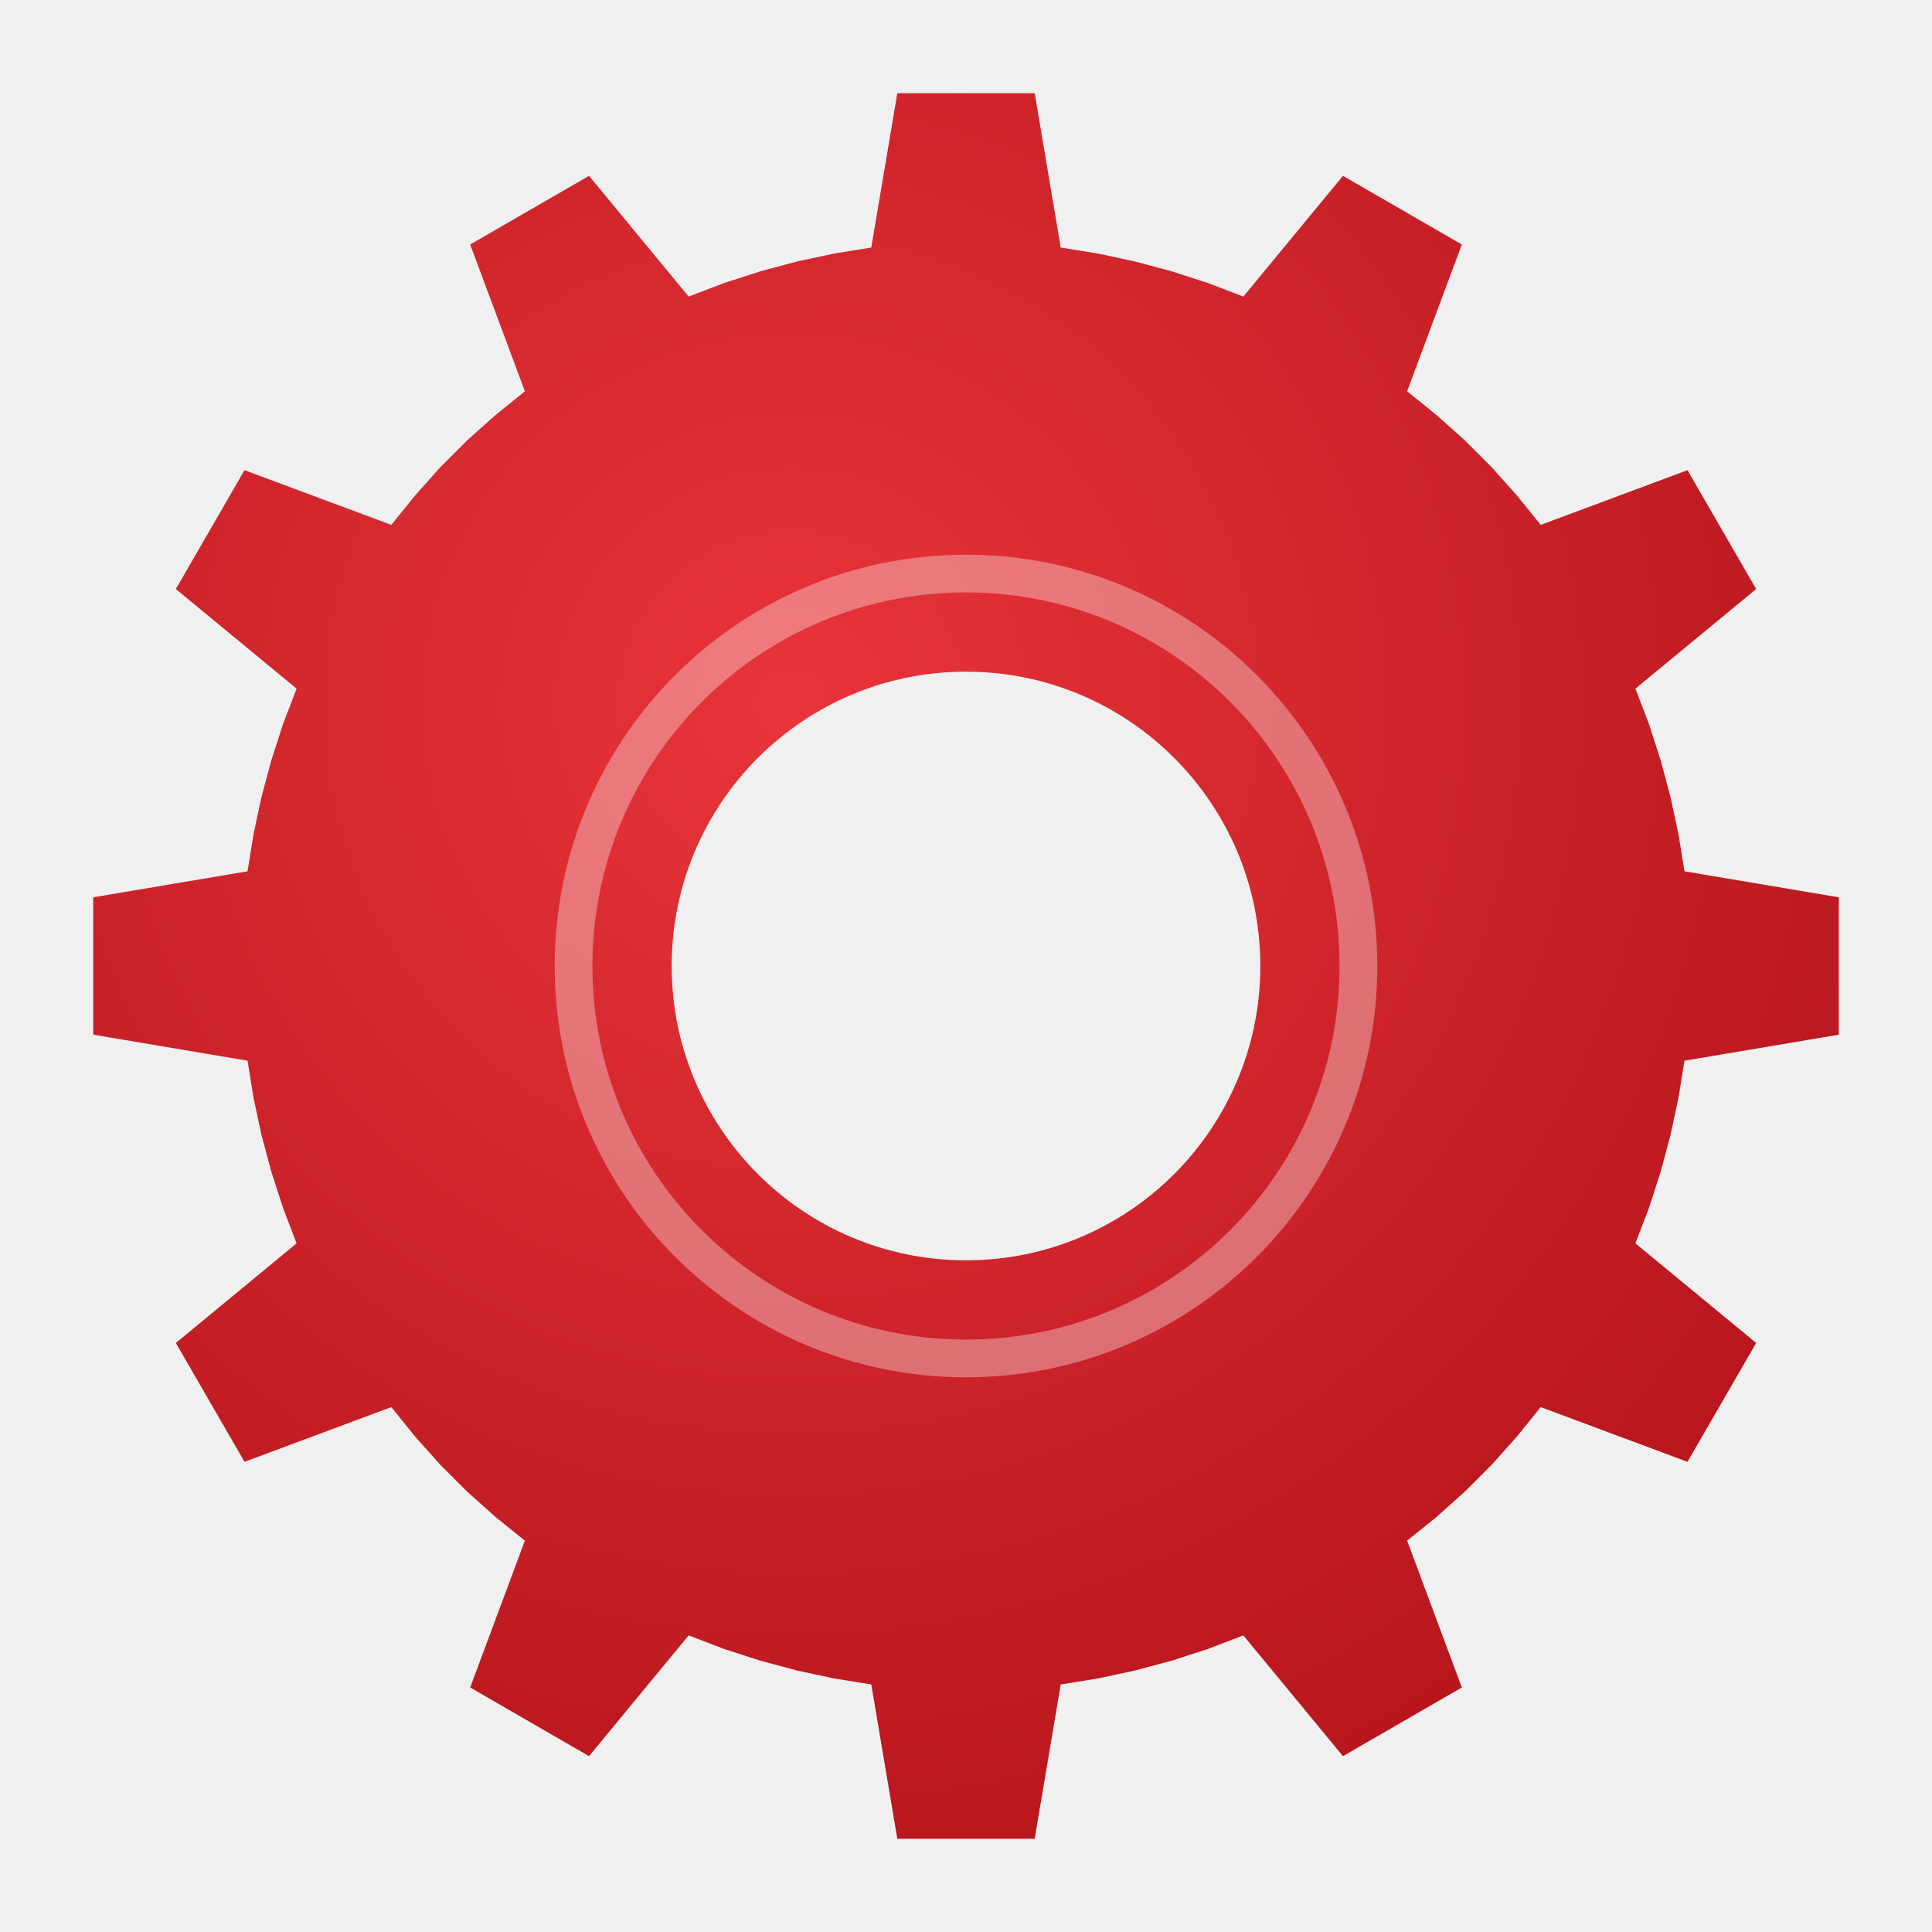
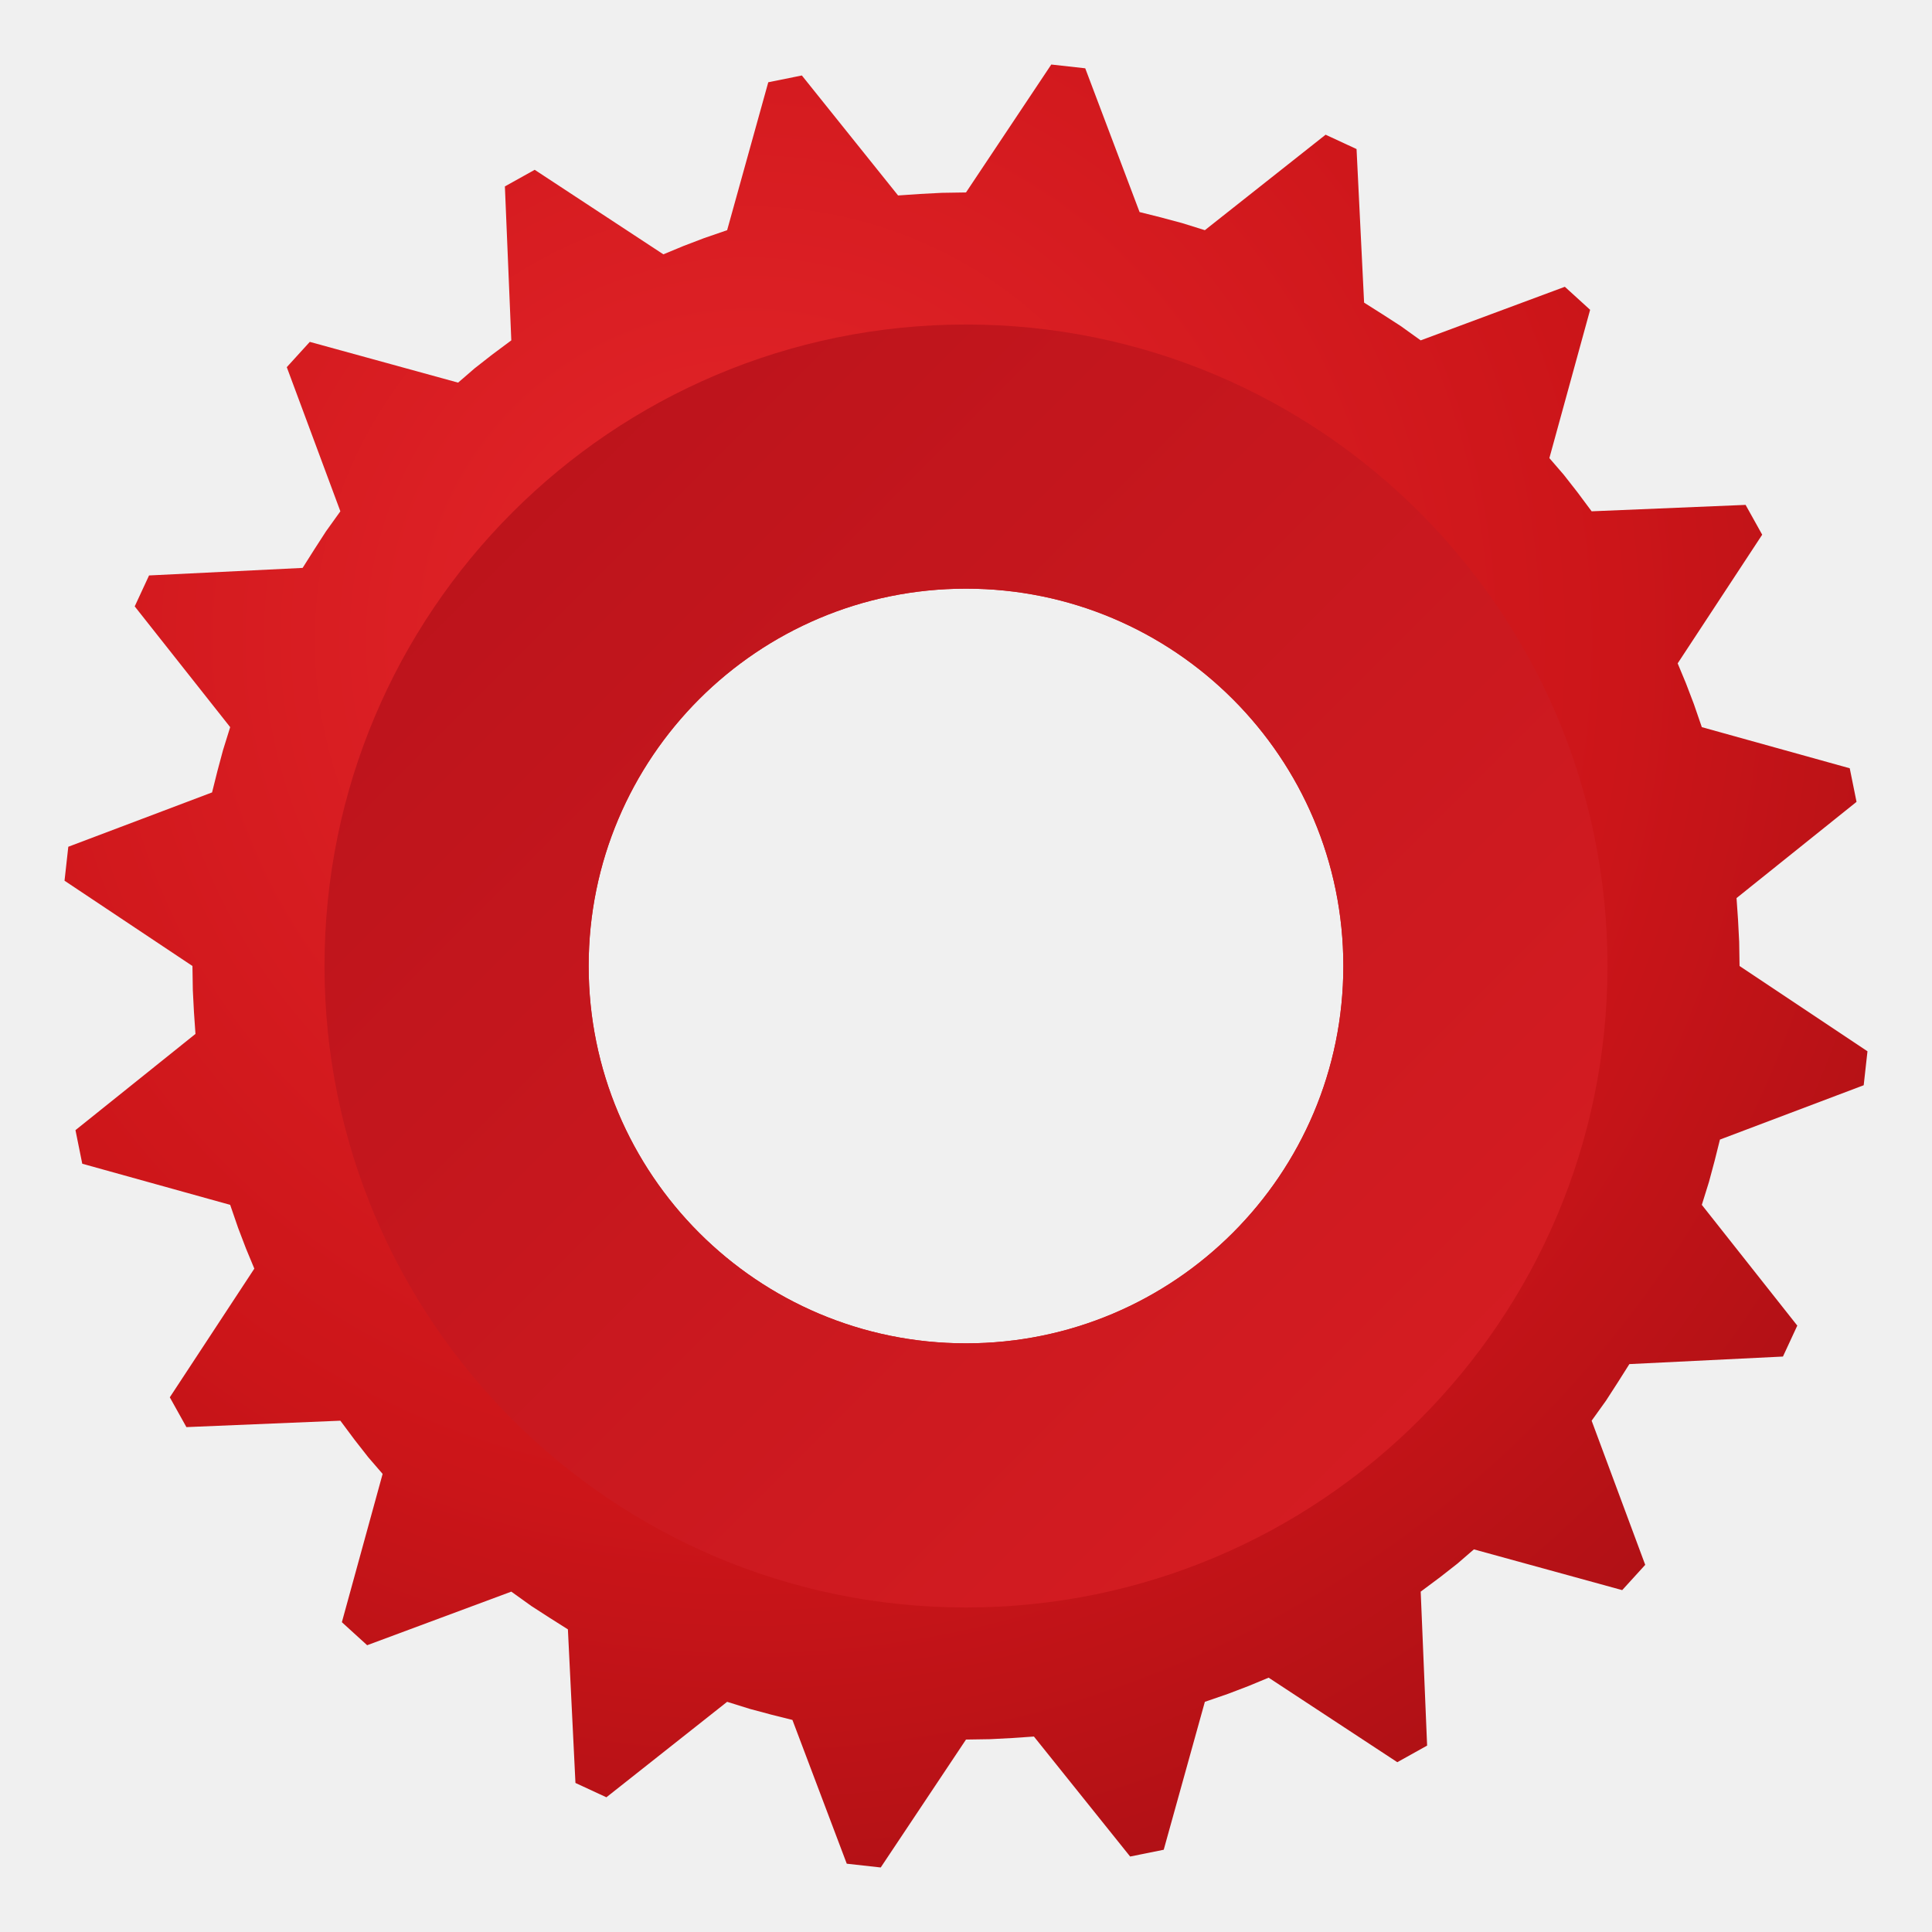
<svg xmlns="http://www.w3.org/2000/svg" width="512" height="512" viewBox="0 0 512 512">
  <defs>
-     <radialGradient id="g" cx="40%" cy="35%" r="75%">
-       <stop offset="0" stop-color="#E8343A" />
-       <stop offset="1" stop-color="#B3121A" />
+     <radialGradient id="cuerpo" cx="38%" cy="32%" r="80%">
+       <stop offset="0" stop-color="#E5262B" />
+       <stop offset=".6" stop-color="#CC1519" />
+       <stop offset="1" stop-color="#A70F14" />
    </radialGradient>
+     <linearGradient id="aro" x1="0" y1="0" x2="1" y2="1">
+       <stop offset="0" stop-color="#B8121A" />
+       <stop offset="1" stop-color="#D91E23" />
+     </linearGradient>
  </defs>
-   <path fill="url(#g)" fill-rule="evenodd" d="M446.4,230.9 L487.3,237.8 L487.3,274.2 L446.4,281.1 L444.8,291.0 L442.7,300.8 L440.1,310.5 L437.0,320.1 L433.4,329.5 L465.4,355.9 L447.2,387.4 L408.3,372.9 L402.0,380.7 L395.3,388.2 L388.2,395.3 L380.7,402.0 L372.9,408.3 L387.4,447.2 L355.9,465.4 L329.5,433.4 L320.1,437.0 L310.5,440.1 L300.8,442.7 L291.0,444.8 L281.1,446.4 L274.2,487.3 L237.8,487.3 L230.9,446.4 L221.0,444.8 L211.2,442.7 L201.5,440.1 L191.9,437.0 L182.5,433.4 L156.1,465.4 L124.6,447.2 L139.1,408.3 L131.3,402.0 L123.8,395.3 L116.7,388.2 L110.0,380.7 L103.7,372.9 L64.8,387.4 L46.6,355.9 L78.6,329.5 L75.0,320.1 L71.9,310.5 L69.3,300.8 L67.2,291.0 L65.6,281.1 L24.7,274.2 L24.7,237.8 L65.6,230.9 L67.2,221.0 L69.3,211.2 L71.9,201.5 L75.0,191.9 L78.6,182.5 L46.6,156.1 L64.8,124.6 L103.7,139.1 L110.0,131.3 L116.7,123.8 L123.8,116.7 L131.3,110.0 L139.1,103.7 L124.6,64.8 L156.1,46.6 L182.5,78.6 L191.9,75.0 L201.5,71.9 L211.2,69.3 L221.0,67.2 L230.9,65.6 L237.8,24.7 L274.2,24.7 L281.1,65.6 L291.0,67.2 L300.8,69.3 L310.5,71.9 L320.1,75.0 L329.5,78.6 L355.9,46.6 L387.4,64.8 L372.9,103.7 L380.7,110.0 L388.2,116.7 L395.3,123.8 L402.0,131.3 L408.3,139.1 L447.2,124.6 L465.4,156.1 L433.4,182.5 L437.0,191.9 L440.1,201.5 L442.7,211.2 L444.8,221.0 Z M334,256 A78,78 0 1,0 178,256 A78,78 0 1,0 334,256 Z" />
-   <circle cx="256" cy="256" r="104" fill="none" stroke="#FFFFFF" stroke-opacity=".35" stroke-width="10" />
+   <path fill="url(#cuerpo)" fill-rule="evenodd" d="M461.0,256.0 L494.9,278.6 L493.9,287.6 L455.8,302.0 L454.4,307.6 L452.9,313.2 L451.0,319.3 L476.3,351.3 L472.5,359.5 L431.8,361.5 L428.7,366.4 L425.6,371.2 L421.8,376.5 L436.0,414.7 L429.9,421.4 L390.6,410.6 L386.2,414.4 L381.6,418.0 L376.5,421.8 L378.2,462.6 L370.3,467.0 L336.2,444.6 L330.9,446.8 L325.4,448.9 L319.3,451.0 L308.4,490.2 L299.5,492.0 L274.0,460.2 L268.2,460.6 L262.4,460.9 L256.0,461.0 L233.4,494.9 L224.4,493.9 L210.0,455.8 L204.4,454.4 L198.8,452.9 L192.7,451.0 L160.7,476.3 L152.5,472.5 L150.5,431.8 L145.6,428.7 L140.8,425.6 L135.5,421.8 L97.3,436.0 L90.6,429.9 L101.4,390.6 L97.6,386.2 L94.0,381.6 L90.2,376.5 L49.4,378.2 L45.0,370.3 L67.4,336.2 L65.2,330.9 L63.1,325.4 L61.0,319.3 L21.8,308.4 L20.0,299.5 L51.8,274.0 L51.4,268.2 L51.1,262.4 L51.0,256.0 L17.1,233.4 L18.1,224.4 L56.2,210.0 L57.6,204.4 L59.1,198.8 L61.0,192.7 L35.7,160.7 L39.5,152.5 L80.2,150.5 L83.3,145.6 L86.4,140.8 L90.2,135.5 L76.0,97.3 L82.1,90.6 L121.4,101.4 L125.8,97.6 L130.4,94.0 L135.5,90.2 L133.8,49.4 L141.7,45.0 L175.8,67.4 L181.1,65.2 L186.6,63.1 L192.7,61.0 L203.6,21.8 L212.5,20.0 L238.0,51.8 L243.8,51.4 L249.6,51.1 L256.0,51.0 L278.6,17.1 L287.6,18.1 L302.0,56.2 L307.6,57.6 L313.2,59.1 L319.3,61.0 L351.3,35.7 L359.5,39.5 L361.5,80.2 L366.4,83.3 L371.2,86.4 L376.5,90.2 L414.7,76.0 L421.4,82.1 L410.6,121.4 L414.4,125.8 L418.0,130.4 L421.8,135.5 L462.6,133.8 L467.0,141.7 L444.6,175.8 L446.8,181.1 L448.9,186.6 L451.0,192.7 L490.2,203.6 L492.0,212.5 L460.2,238.0 L460.6,243.8 L460.9,249.6 Z M356,256 A100,100 0 1,0 156,256 A100,100 0 1,0 356,256 Z" />
+   <path fill="url(#aro)" fill-rule="evenodd" d="M426,256 A170,170 0 1,0 86,256 A170,170 0 1,0 426,256 Z M356,256 A100,100 0 1,0 156,256 A100,100 0 1,0 356,256 Z" />
</svg>
